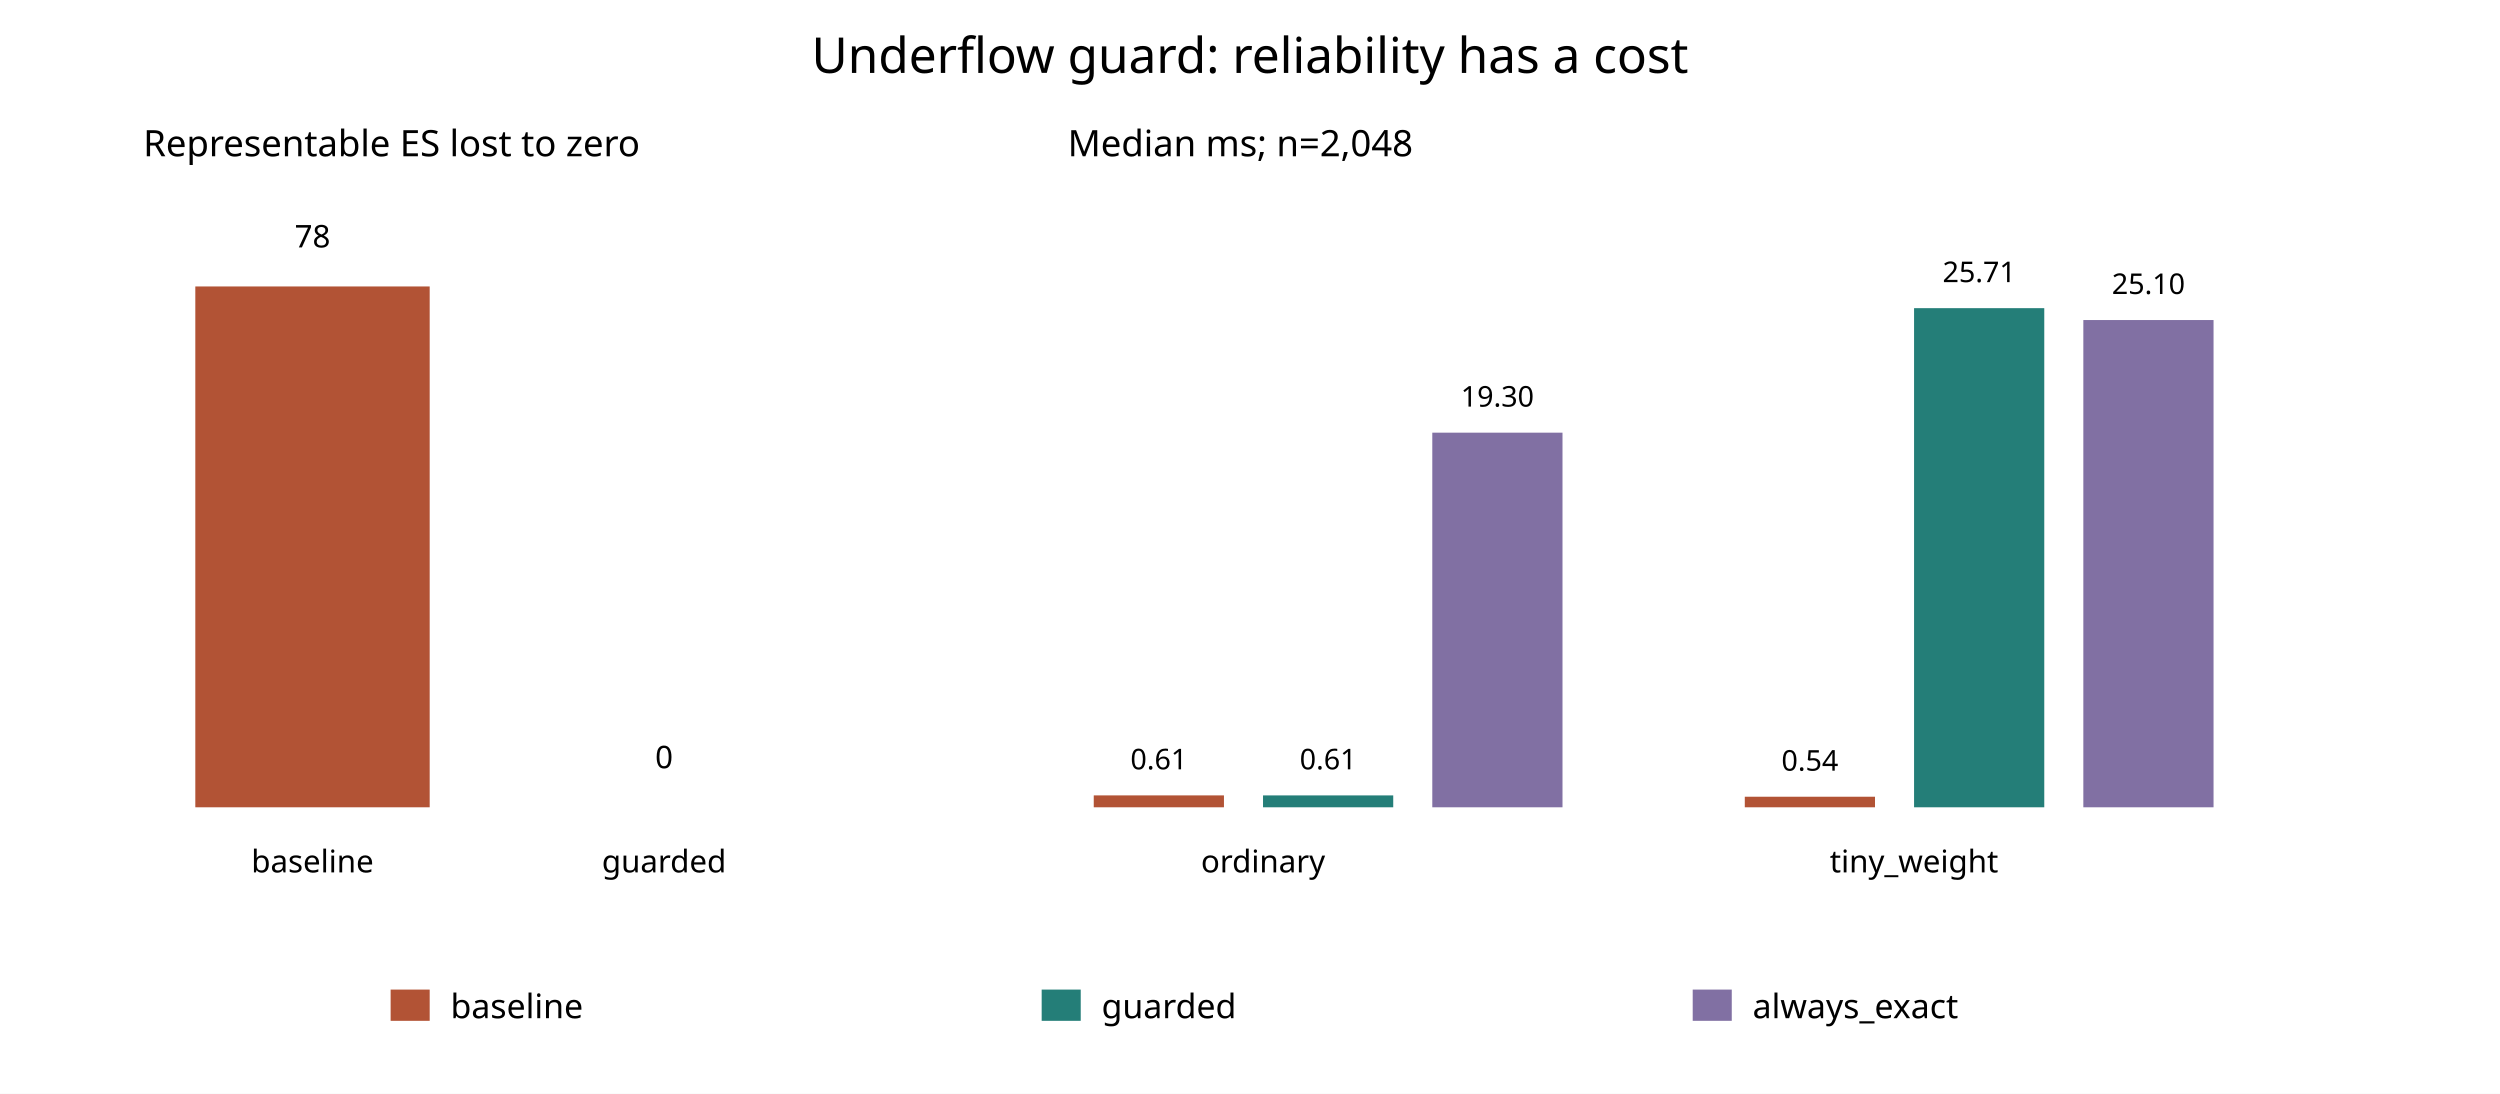
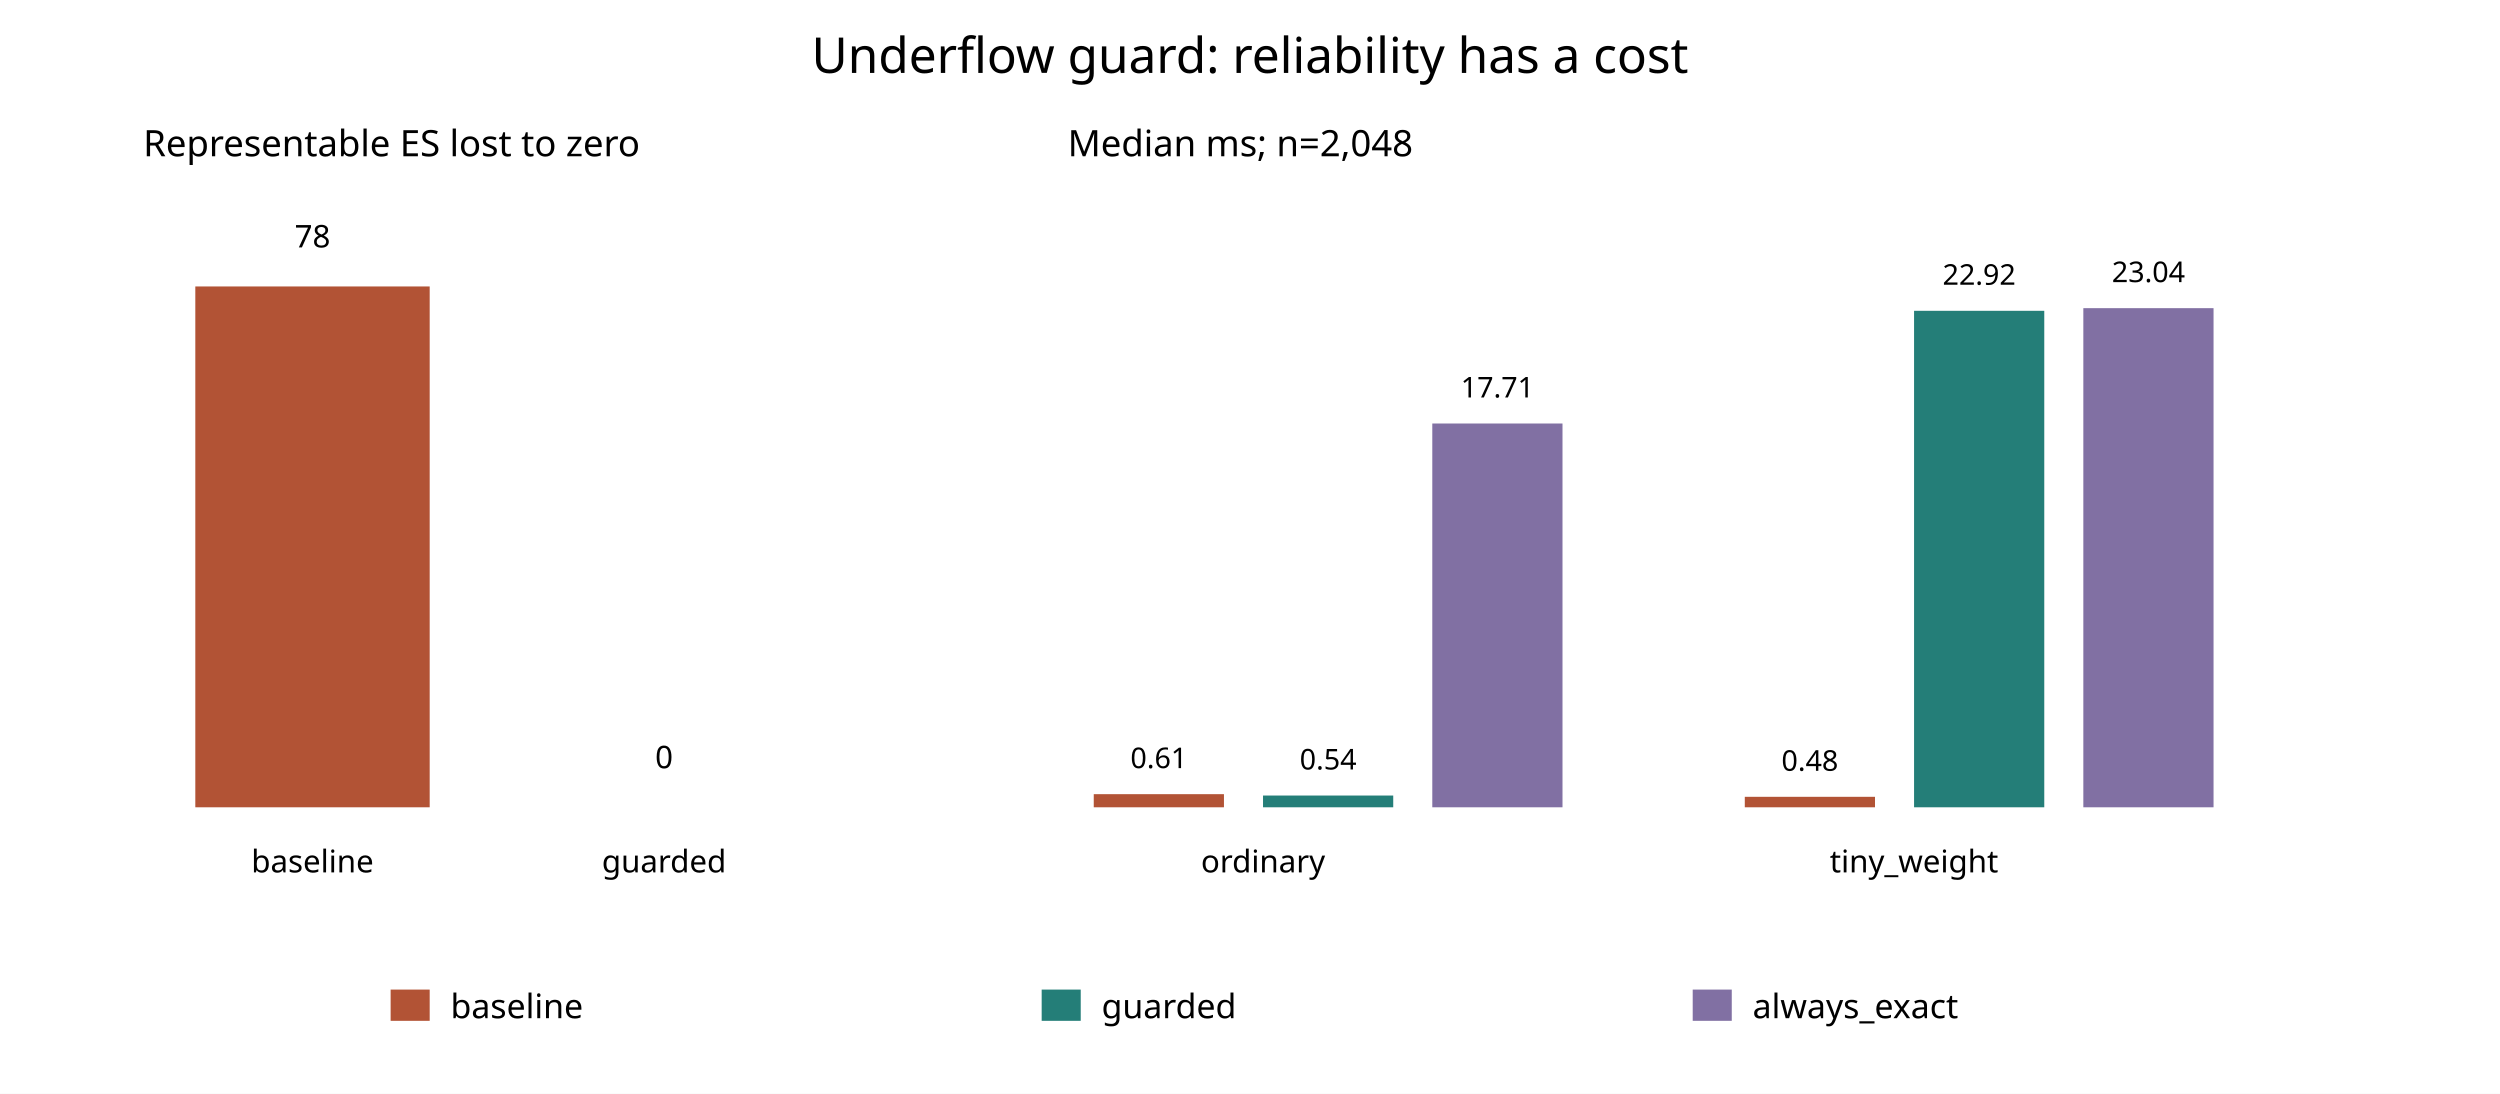
<svg xmlns="http://www.w3.org/2000/svg" width="960" height="420">
  <rect width="960" height="420" fill="white" />
  <text x="480" y="28" text-anchor="middle" font-family="sans-serif" font-size="19">Underflow guard: reliability has a cost</text>
  <rect x="75" y="110.0" width="90" height="200.0" fill="#b25335" />
  <text x="120" y="95.0" text-anchor="middle" font-family="sans-serif">78</text>
  <text x="120" y="335" text-anchor="middle" font-family="sans-serif">baseline</text>
  <rect x="210" y="310.0" width="90" height="0.0" fill="#247e78" />
  <text x="255" y="295.0" text-anchor="middle" font-family="sans-serif">0</text>
  <text x="255" y="335" text-anchor="middle" font-family="sans-serif">guarded</text>
  <text x="55" y="60" font-family="sans-serif" font-size="14">Representable ES lost to zero</text>
  <text x="410" y="60" font-family="sans-serif" font-size="14">Median ms; n=2,048</text>
-   <rect x="420" y="305.431" width="50" height="4.569" fill="#b25335" />
-   <text x="445" y="295.431" text-anchor="middle" font-family="sans-serif" font-size="11">0.61</text>
-   <rect x="485" y="305.436" width="50" height="4.564" fill="#247e78" />
-   <text x="510" y="295.436" text-anchor="middle" font-family="sans-serif" font-size="11">0.61</text>
-   <rect x="550" y="166.145" width="50" height="143.855" fill="#8170a3" />
-   <text x="575" y="156.145" text-anchor="middle" font-family="sans-serif" font-size="11">19.30</text>
+   <rect x="420" y="304.961" width="50" height="5.039" fill="#b25335" />
+   <text x="445" y="294.961" text-anchor="middle" font-family="sans-serif" font-size="11">0.61</text>
+   <rect x="485" y="305.485" width="50" height="4.515" fill="#247e78" />
+   <text x="510" y="295.485" text-anchor="middle" font-family="sans-serif" font-size="11">0.54</text>
+   <rect x="550" y="162.626" width="50" height="147.374" fill="#8170a3" />
+   <text x="575" y="152.626" text-anchor="middle" font-family="sans-serif" font-size="11">17.71</text>
  <text x="485" y="335" text-anchor="middle" font-family="sans-serif">ordinary</text>
-   <rect x="670" y="305.943" width="50" height="4.057" fill="#b25335" />
-   <text x="695" y="295.943" text-anchor="middle" font-family="sans-serif" font-size="11">0.54</text>
-   <rect x="735" y="118.333" width="50" height="191.667" fill="#247e78" />
-   <text x="760" y="108.333" text-anchor="middle" font-family="sans-serif" font-size="11">25.71</text>
-   <rect x="800" y="122.895" width="50" height="187.105" fill="#8170a3" />
-   <text x="825" y="112.895" text-anchor="middle" font-family="sans-serif" font-size="11">25.10</text>
+   <rect x="670" y="305.976" width="50" height="4.024" fill="#b25335" />
+   <text x="695" y="295.976" text-anchor="middle" font-family="sans-serif" font-size="11">0.48</text>
+   <rect x="735" y="119.35" width="50" height="190.65" fill="#247e78" />
+   <text x="760" y="109.35" text-anchor="middle" font-family="sans-serif" font-size="11">22.92</text>
+   <rect x="800" y="118.333" width="50" height="191.667" fill="#8170a3" />
+   <text x="825" y="108.333" text-anchor="middle" font-family="sans-serif" font-size="11">23.04</text>
  <text x="735" y="335" text-anchor="middle" font-family="sans-serif">tiny_weight</text>
  <rect x="150" y="380" width="15" height="12" fill="#b25335" />
  <text x="173" y="391" font-family="sans-serif" font-size="13">baseline</text>
  <rect x="400" y="380" width="15" height="12" fill="#247e78" />
  <text x="423" y="391" font-family="sans-serif" font-size="13">guarded</text>
  <rect x="650" y="380" width="15" height="12" fill="#8170a3" />
  <text x="673" y="391" font-family="sans-serif" font-size="13">always_exact</text>
</svg>
